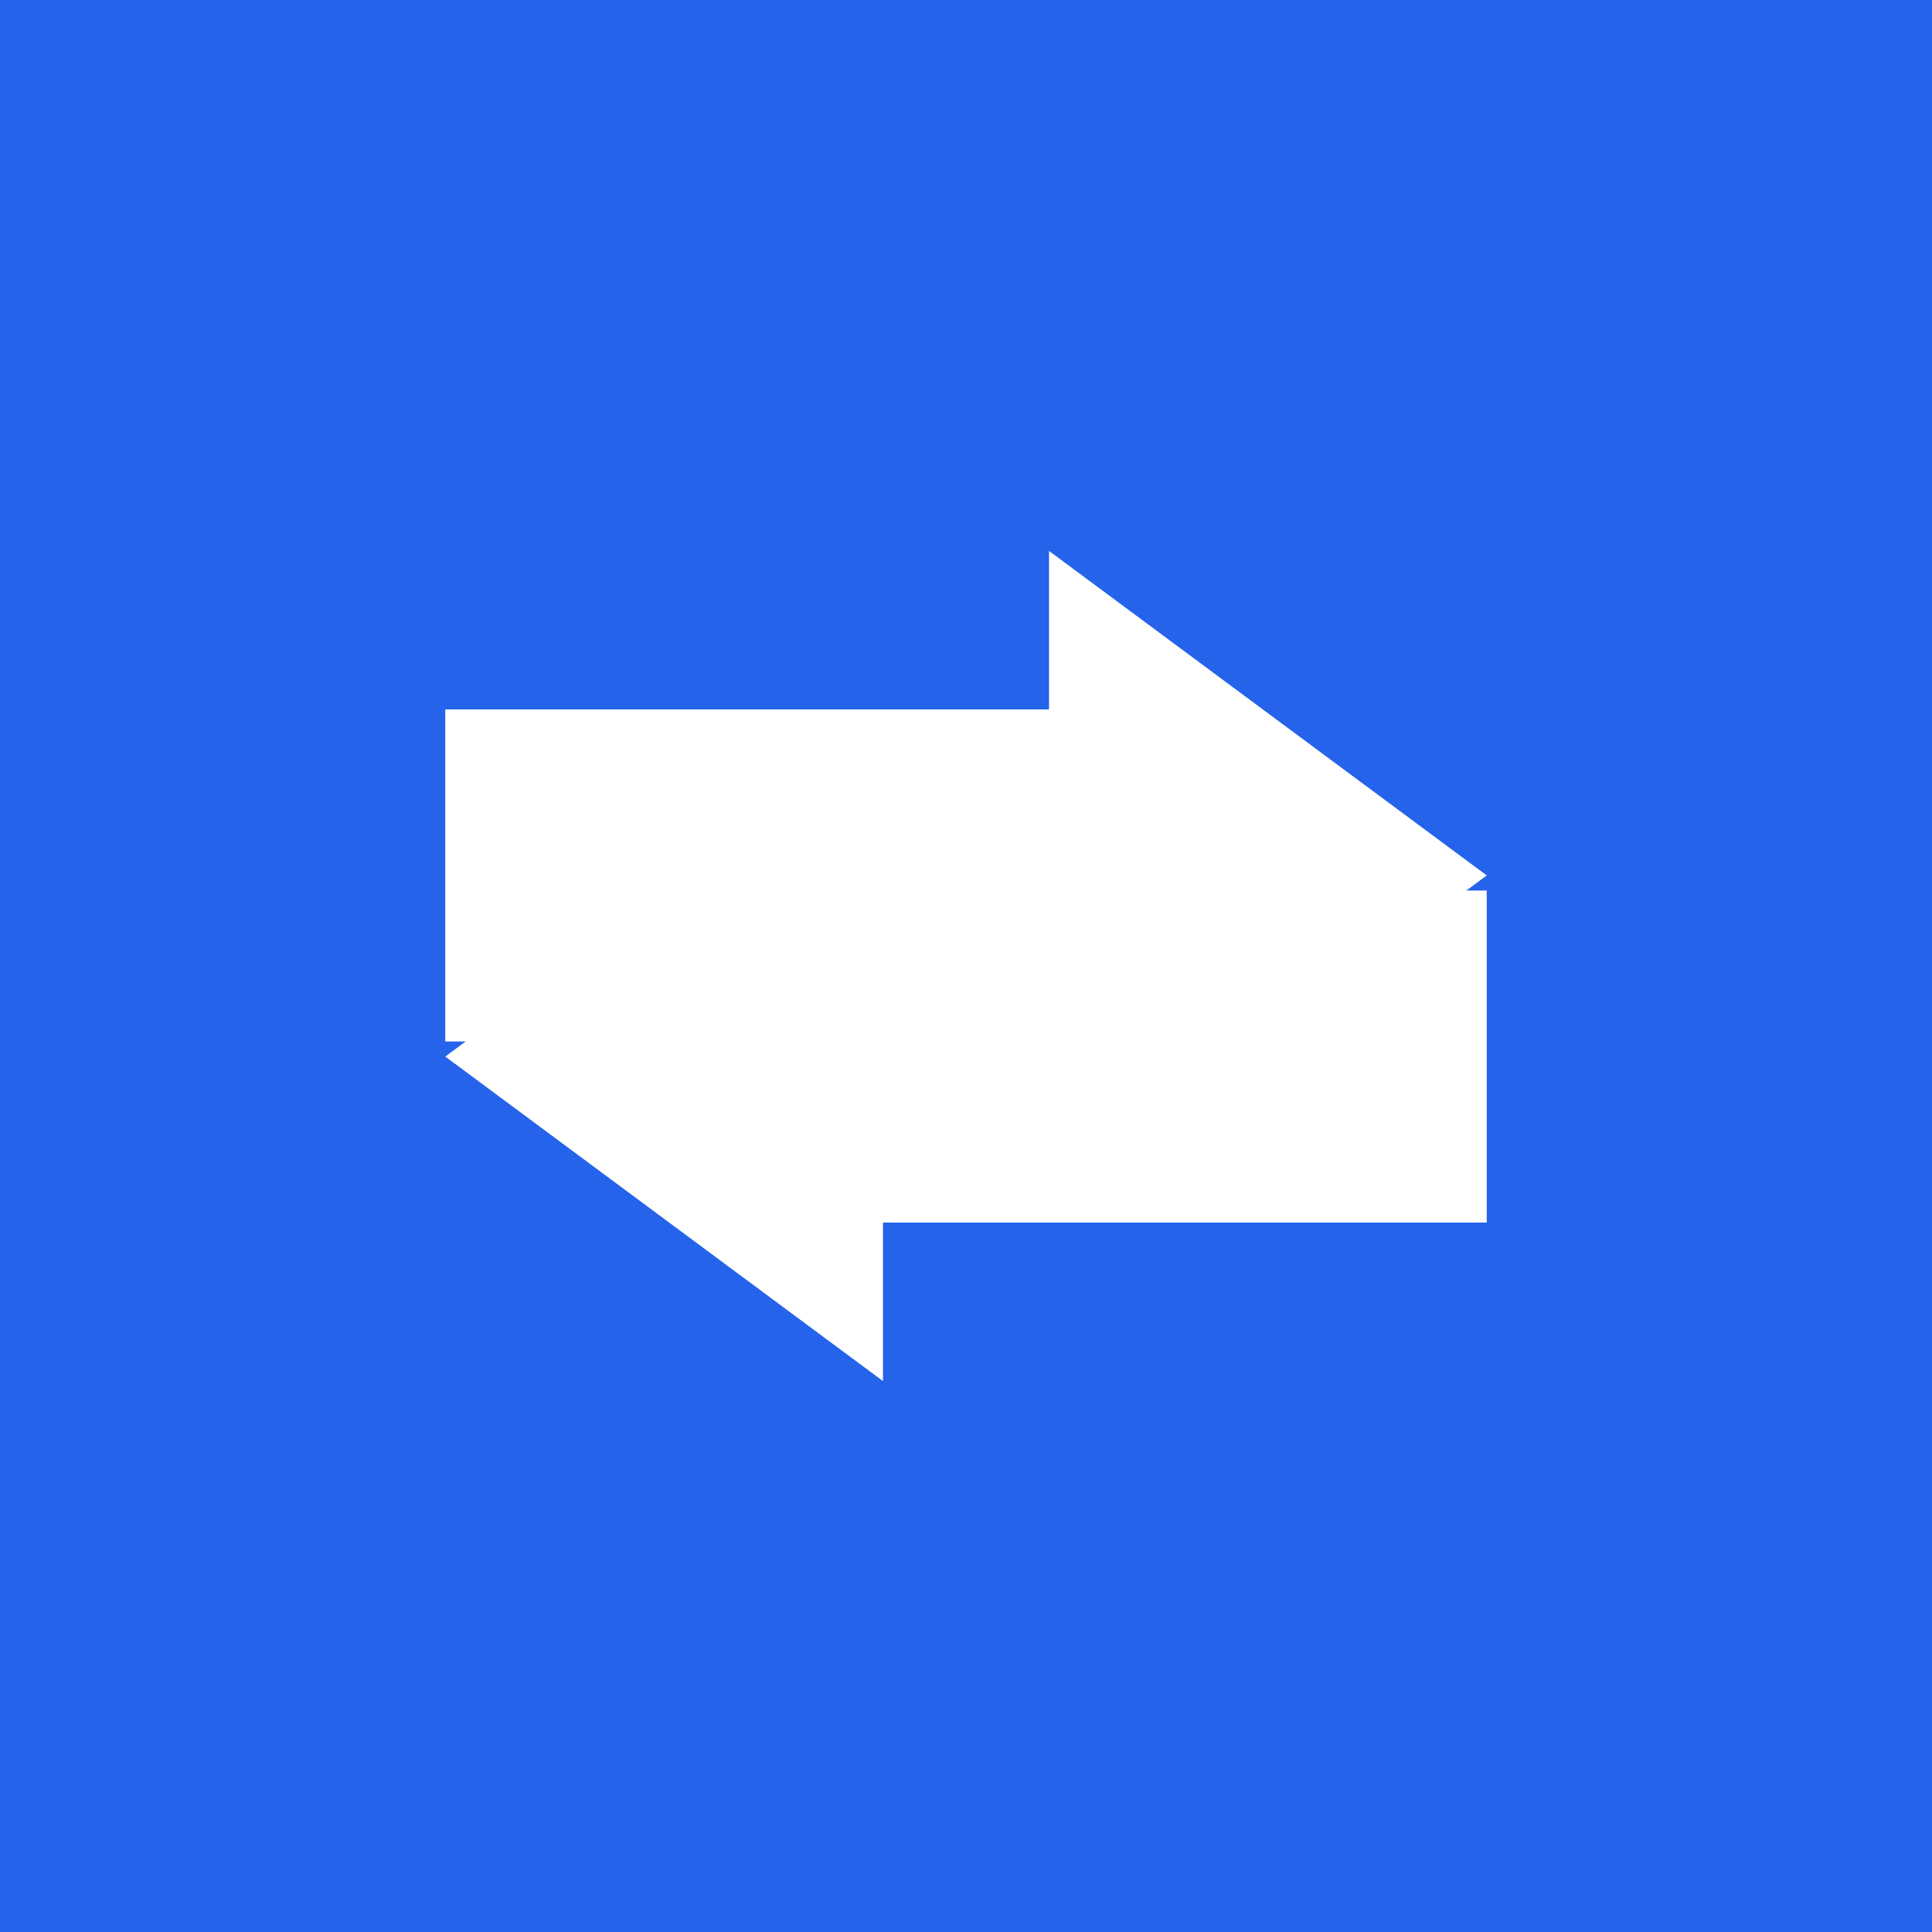
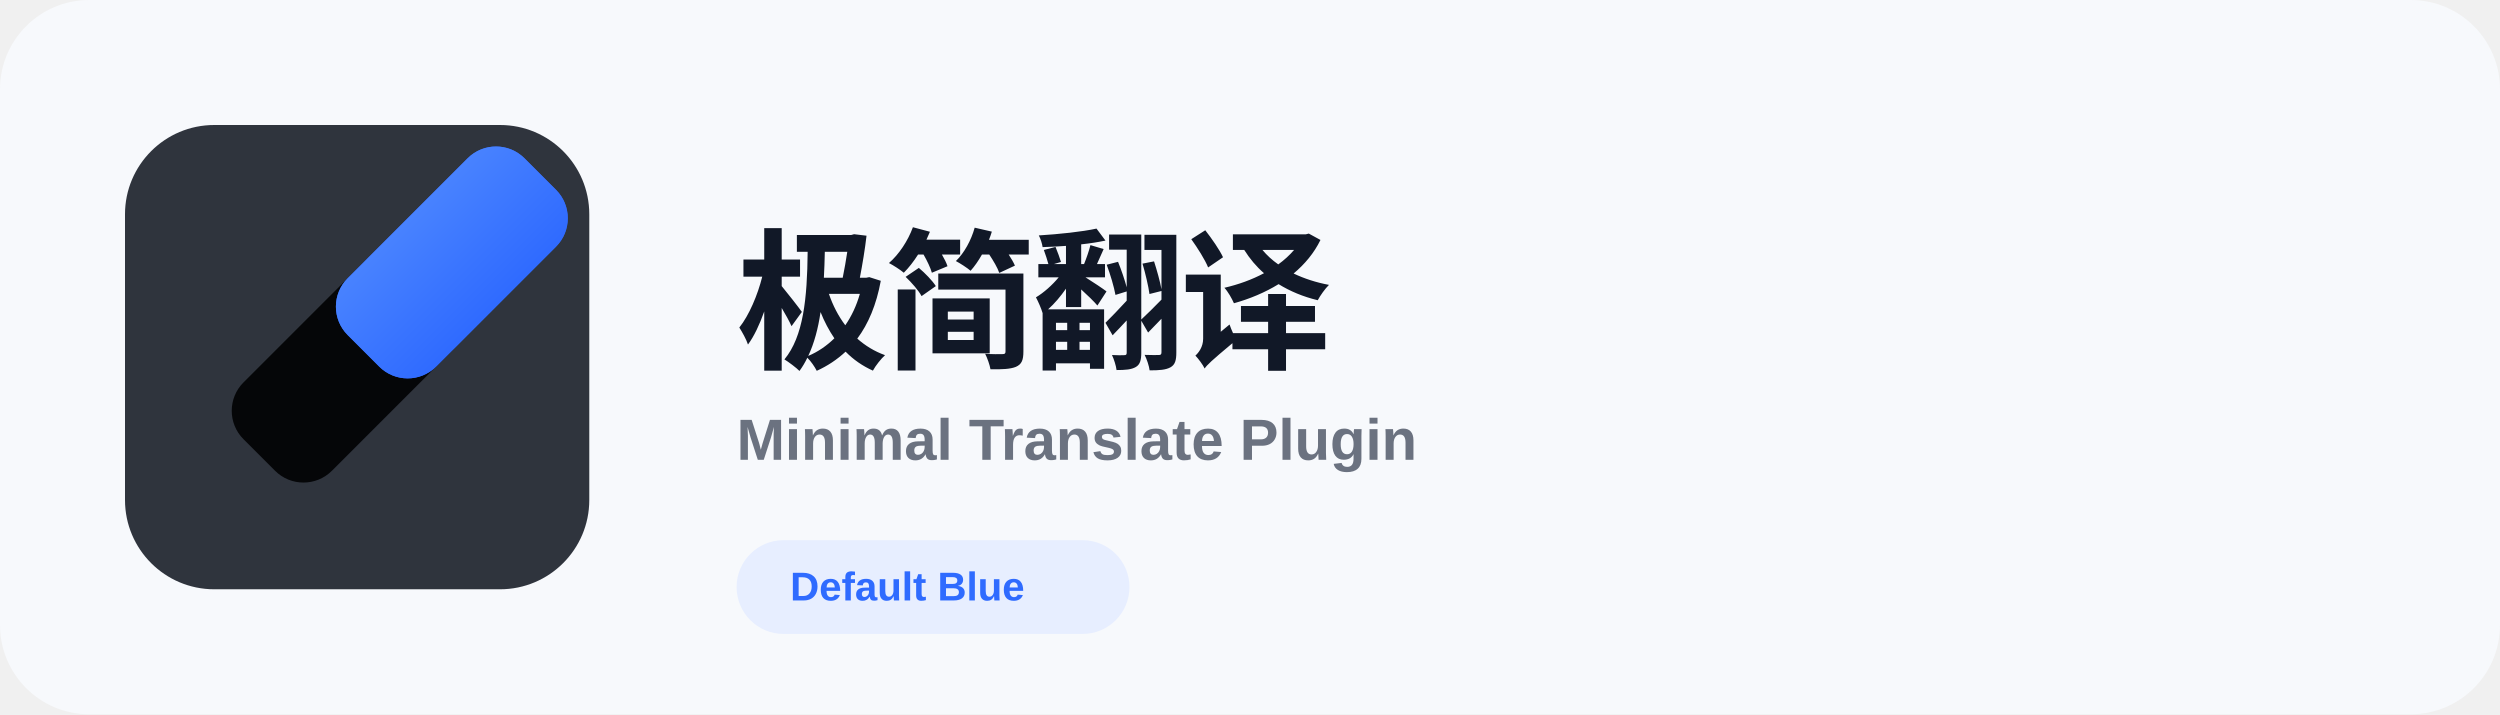
- <svg xmlns="http://www.w3.org/2000/svg" width="512" height="512" viewBox="0 0 512 512" fill="none">
-   <rect width="512" height="512" fill="#2563EB" />
-   <path d="M118 188H278V146L394 232L278 318V276H118V188Z" fill="white" />
-   <path d="M394 324H234V366L118 280L234 194V236H394V324Z" fill="white" />
+ <svg xmlns="http://www.w3.org/2000/svg" width="1120" height="320" viewBox="0 0 1120 320" fill="none">
+   <rect width="1120" height="320" rx="40" fill="#F7F9FC" />
+   <rect x="56" y="56" width="208" height="208" rx="40" fill="#2F343D" />
+   <g transform="translate(160 160) rotate(-45)">
+     <rect x="-62" y="-28" width="112" height="56" rx="18" fill="#050608" />
+     <rect x="4" y="-28" width="112" height="56" rx="18" fill="#2F6BFF" />
+     <rect x="4" y="-28" width="112" height="56" rx="18" fill="url(#paint0_linear_201_8)" fill-opacity="0.92" />
+   </g>
+   <g transform="translate(330 88)">
+     <text x="0" y="72" fill="#111827" font-size="68" font-weight="700" font-family="Avenir Next, Segoe UI, Arial, sans-serif" letter-spacing="-1.8">极简翻译</text>
+     <text x="0" y="118" fill="#6B7280" font-size="26" font-weight="600" font-family="Avenir Next, Segoe UI, Arial, sans-serif">Minimal Translate Plugin</text>
+     <rect x="0" y="154" width="176" height="42" rx="21" fill="#E7EEFF" />
+     <text x="24" y="181" fill="#2F6BFF" font-size="18" font-weight="700" font-family="Avenir Next, Segoe UI, Arial, sans-serif">Default Blue</text>
+   </g>
+   <defs>
+     <linearGradient id="paint0_linear_201_8" x1="60" y1="-28" x2="60" y2="28" gradientUnits="userSpaceOnUse">
+       <stop stop-color="#4A85FF" />
+       <stop offset="1" stop-color="#2F6BFF" />
+     </linearGradient>
+   </defs>
</svg>
